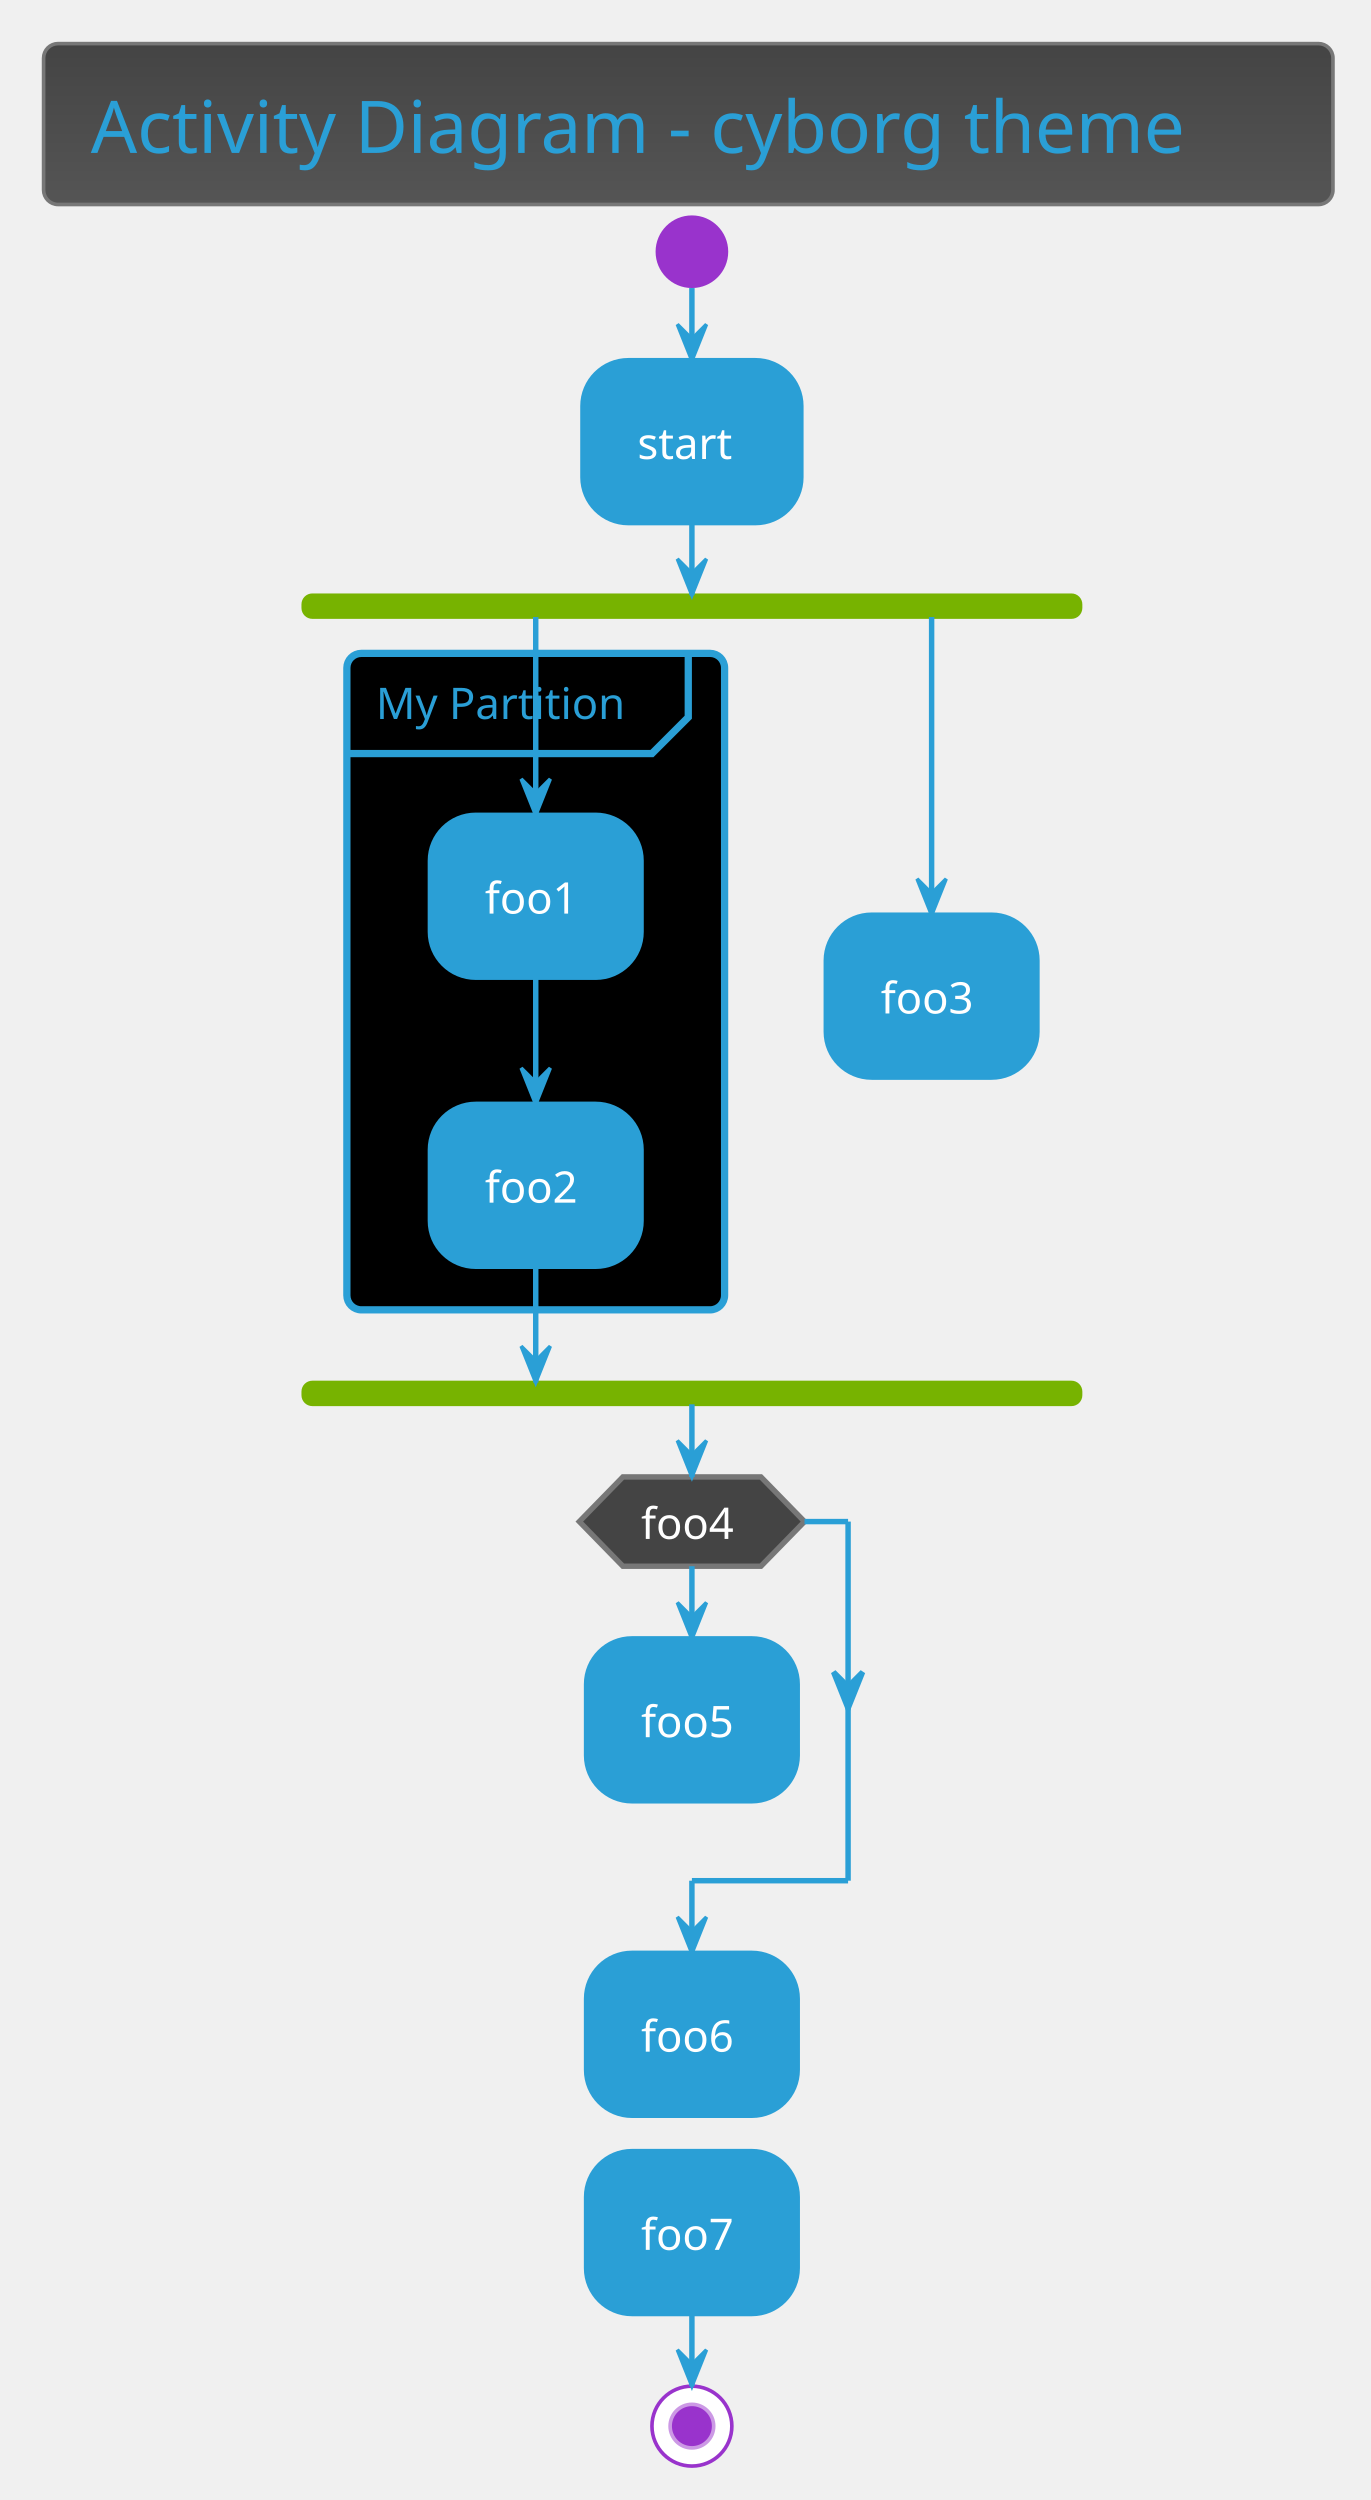
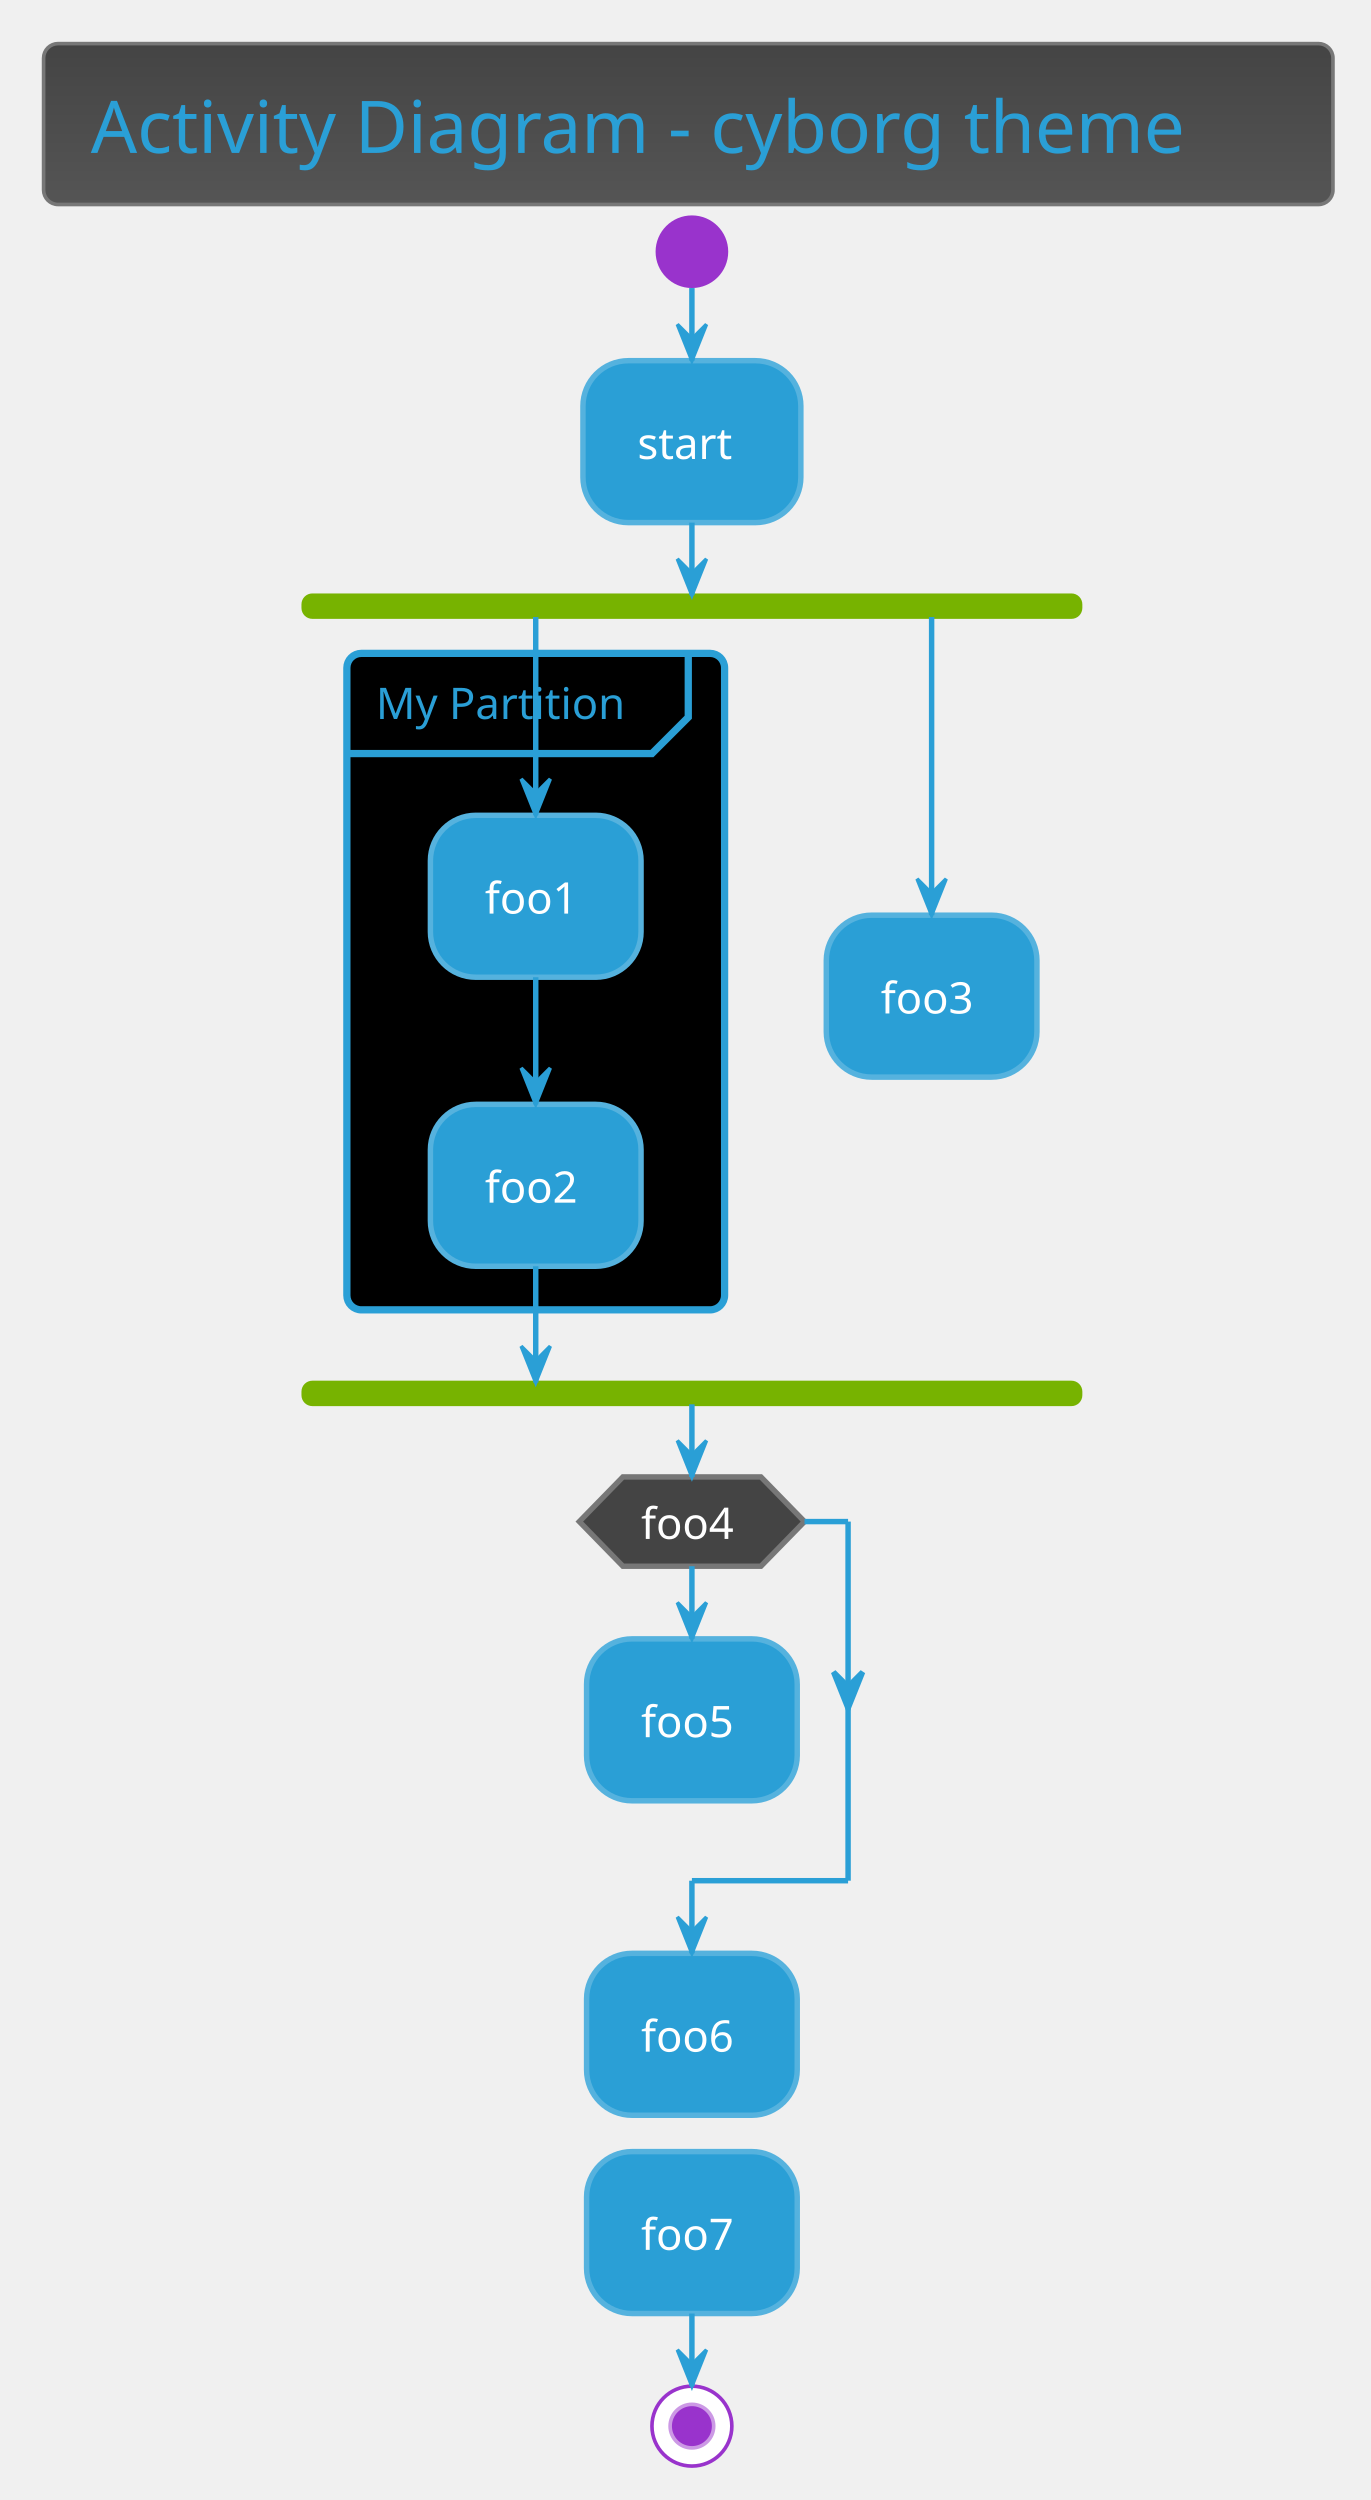
<svg xmlns="http://www.w3.org/2000/svg" contentScriptType="application/ecmascript" contentStyleType="text/css" height="717.708px" preserveAspectRatio="none" style="width:393px;height:717px;background:#000000;" version="1.1" viewBox="0 0 393 717" width="393.75px" zoomAndPan="magnify">
  <defs>
-     <linearGradient id="g1gif3j5vgxyyj0" x1="50%" x2="50%" y1="0%" y2="100%">
+     <linearGradient id="g1j8uptoxtij7g0" x1="50%" x2="50%" y1="0%" y2="100%">
      <stop offset="0%" stop-color="#444444" />
      <stop offset="100%" stop-color="#555555" />
    </linearGradient>
  </defs>
  <g>
-     <rect fill="url(#g1gif3j5vgxyyj0)" height="46.153" rx="4.167" ry="4.167" style="stroke: #777777; stroke-width: 1.042;" width="369.792" x="12.5" y="12.5" />
+     <rect fill="url(#g1j8uptoxtij7g0)" height="46.153" rx="4.167" ry="4.167" style="stroke: #777777; stroke-width: 1.042;" width="369.792" x="12.5" y="12.5" />
    <text fill="#2A9FD6" font-family="Verdana" font-size="20.833" lengthAdjust="spacingAndGlyphs" textLength="342.708" x="26.042" y="43.862">Activity Diagram - cyborg theme</text>
    <ellipse cx="198.438" cy="72.194" fill="#9933CC" rx="10.417" ry="10.417" style="stroke: none; stroke-width: 1.042;" />
-     <rect fill="#2A9FD6" height="46.442" rx="13.021" ry="13.021" style="stroke: #2A9FD6; stroke-width: 1.562;" width="62.5" x="167.188" y="103.444" />
+     <rect fill="#2A9FD6" height="46.442" rx="13.021" ry="13.021" style="stroke: #55B2DE; stroke-width: 1.562;" width="62.5" x="167.188" y="103.444" />
    <text fill="#FFFFFF" font-family="Verdana" font-size="12.5" lengthAdjust="spacingAndGlyphs" textLength="31.25" x="182.812" y="131.637">start</text>
    <rect fill="#77B300" height="6.25" rx="2.604" ry="2.604" style="stroke: #77B300; stroke-width: 1.042;" width="222.917" x="86.979" y="170.719" />
    <rect fill="#000000" height="188.283" rx="4.167" ry="4.167" style="stroke: #2A9FD6; stroke-width: 2.083;" width="108.333" x="99.479" y="187.386" />
    <path d="M197.396,188.428 L197.396,205.703 L186.979,216.119 L99.479,216.119 " fill="none" style="stroke: #2A9FD6; stroke-width: 2.083;" />
    <text fill="#2A9FD6" font-family="Verdana" font-size="12.5" lengthAdjust="spacingAndGlyphs" textLength="77.083" x="107.812" y="206.203">My Partition</text>
-     <rect fill="#2A9FD6" height="46.442" rx="13.021" ry="13.021" style="stroke: #2A9FD6; stroke-width: 1.562;" width="60.417" x="123.438" y="233.828" />
+     <rect fill="#2A9FD6" height="46.442" rx="13.021" ry="13.021" style="stroke: #55B2DE; stroke-width: 1.562;" width="60.417" x="123.438" y="233.828" />
    <text fill="#FFFFFF" font-family="Verdana" font-size="12.5" lengthAdjust="spacingAndGlyphs" textLength="29.167" x="139.062" y="262.02">foo1</text>
-     <rect fill="#2A9FD6" height="46.442" rx="13.021" ry="13.021" style="stroke: #2A9FD6; stroke-width: 1.562;" width="60.417" x="123.438" y="316.728" />
+     <rect fill="#2A9FD6" height="46.442" rx="13.021" ry="13.021" style="stroke: #55B2DE; stroke-width: 1.562;" width="60.417" x="123.438" y="316.728" />
    <text fill="#FFFFFF" font-family="Verdana" font-size="12.5" lengthAdjust="spacingAndGlyphs" textLength="29.167" x="139.062" y="344.92">foo2</text>
-     <rect fill="#2A9FD6" height="46.442" rx="13.021" ry="13.021" style="stroke: #2A9FD6; stroke-width: 1.562;" width="60.417" x="236.979" y="262.474" />
+     <rect fill="#2A9FD6" height="46.442" rx="13.021" ry="13.021" style="stroke: #55B2DE; stroke-width: 1.562;" width="60.417" x="236.979" y="262.474" />
    <text fill="#FFFFFF" font-family="Verdana" font-size="12.5" lengthAdjust="spacingAndGlyphs" textLength="29.167" x="252.604" y="290.666">foo3</text>
    <rect fill="#77B300" height="6.25" rx="2.604" ry="2.604" style="stroke: #77B300; stroke-width: 1.042;" width="222.917" x="86.979" y="396.503" />
-     <rect fill="#2A9FD6" height="46.442" rx="13.021" ry="13.021" style="stroke: #2A9FD6; stroke-width: 1.562;" width="60.417" x="168.229" y="470.028" />
+     <rect fill="#2A9FD6" height="46.442" rx="13.021" ry="13.021" style="stroke: #55B2DE; stroke-width: 1.562;" width="60.417" x="168.229" y="470.028" />
    <text fill="#FFFFFF" font-family="Verdana" font-size="12.5" lengthAdjust="spacingAndGlyphs" textLength="29.167" x="183.854" y="498.22">foo5</text>
    <polygon fill="#444444" points="178.646,423.586,218.229,423.586,230.729,436.39,218.229,449.194,178.646,449.194,166.146,436.39,178.646,423.586" style="stroke: #777777; stroke-width: 1.562;" />
    <text fill="#FFFFFF" font-family="Verdana" font-size="12.5" lengthAdjust="spacingAndGlyphs" textLength="29.167" x="183.854" y="441.361">foo4</text>
-     <rect fill="#2A9FD6" height="46.442" rx="13.021" ry="13.021" style="stroke: #2A9FD6; stroke-width: 1.562;" width="60.417" x="168.229" y="560.219" />
+     <rect fill="#2A9FD6" height="46.442" rx="13.021" ry="13.021" style="stroke: #55B2DE; stroke-width: 1.562;" width="60.417" x="168.229" y="560.219" />
    <text fill="#FFFFFF" font-family="Verdana" font-size="12.5" lengthAdjust="spacingAndGlyphs" textLength="29.167" x="183.854" y="588.412">foo6</text>
-     <rect fill="#2A9FD6" height="46.442" rx="13.021" ry="13.021" style="stroke: #2A9FD6; stroke-width: 1.562;" width="60.417" x="168.229" y="617.078" />
+     <rect fill="#2A9FD6" height="46.442" rx="13.021" ry="13.021" style="stroke: #55B2DE; stroke-width: 1.562;" width="60.417" x="168.229" y="617.078" />
    <text fill="#FFFFFF" font-family="Verdana" font-size="12.5" lengthAdjust="spacingAndGlyphs" textLength="29.167" x="183.854" y="645.27">foo7</text>
    <ellipse cx="198.438" cy="695.811" fill="#FFFFFF" rx="11.458" ry="11.458" style="stroke: #9933CC; stroke-width: 1.042;" />
    <ellipse cx="198.438" cy="695.811" fill="#9933CC" rx="6.25" ry="6.25" style="stroke: #CC99E5; stroke-width: 1.042;" />
    <line style="stroke: #2A9FD6; stroke-width: 1.562;" x1="198.438" x2="198.438" y1="82.611" y2="103.444" />
    <polygon fill="#2A9FD6" points="194.271,93.028,198.438,103.444,202.604,93.028,198.438,97.194" style="stroke: #2A9FD6; stroke-width: 1.042;" />
    <line style="stroke: #2A9FD6; stroke-width: 1.562;" x1="153.646" x2="153.646" y1="280.269" y2="316.728" />
    <polygon fill="#2A9FD6" points="149.479,306.311,153.646,316.728,157.812,306.311,153.646,310.478" style="stroke: #2A9FD6; stroke-width: 1.042;" />
    <line style="stroke: #2A9FD6; stroke-width: 1.562;" x1="153.646" x2="153.646" y1="176.969" y2="233.828" />
    <polygon fill="#2A9FD6" points="149.479,223.411,153.646,233.828,157.812,223.411,153.646,227.578" style="stroke: #2A9FD6; stroke-width: 1.042;" />
    <line style="stroke: #2A9FD6; stroke-width: 1.562;" x1="267.188" x2="267.188" y1="176.969" y2="262.474" />
    <polygon fill="#2A9FD6" points="263.021,252.057,267.188,262.474,271.354,252.057,267.188,256.224" style="stroke: #2A9FD6; stroke-width: 1.042;" />
    <line style="stroke: #2A9FD6; stroke-width: 1.562;" x1="153.646" x2="153.646" y1="363.169" y2="396.503" />
    <polygon fill="#2A9FD6" points="149.479,386.086,153.646,396.503,157.812,386.086,153.646,390.253" style="stroke: #2A9FD6; stroke-width: 1.042;" />
    <line style="stroke: #2A9FD6; stroke-width: 1.562;" x1="198.438" x2="198.438" y1="149.886" y2="170.719" />
    <polygon fill="#2A9FD6" points="194.271,160.303,198.438,170.719,202.604,160.303,198.438,164.469" style="stroke: #2A9FD6; stroke-width: 1.042;" />
    <line style="stroke: #2A9FD6; stroke-width: 1.562;" x1="198.438" x2="198.438" y1="449.194" y2="470.028" />
    <polygon fill="#2A9FD6" points="194.271,459.611,198.438,470.028,202.604,459.611,198.438,463.778" style="stroke: #2A9FD6; stroke-width: 1.042;" />
    <line style="stroke: #2A9FD6; stroke-width: 1.562;" x1="230.729" x2="243.229" y1="436.39" y2="436.39" />
    <polygon fill="#2A9FD6" points="239.062,479.555,243.229,489.971,247.396,479.555,243.229,483.721" style="stroke: #2A9FD6; stroke-width: 1.562;" />
    <line style="stroke: #2A9FD6; stroke-width: 1.562;" x1="243.229" x2="243.229" y1="436.39" y2="539.386" />
    <line style="stroke: #2A9FD6; stroke-width: 1.562;" x1="243.229" x2="198.438" y1="539.386" y2="539.386" />
    <line style="stroke: #2A9FD6; stroke-width: 1.562;" x1="198.438" x2="198.438" y1="539.386" y2="560.219" />
    <polygon fill="#2A9FD6" points="194.271,549.803,198.438,560.219,202.604,549.803,198.438,553.969" style="stroke: #2A9FD6; stroke-width: 1.042;" />
    <line style="stroke: #2A9FD6; stroke-width: 1.562;" x1="198.438" x2="198.438" y1="402.753" y2="423.586" />
    <polygon fill="#2A9FD6" points="194.271,413.169,198.438,423.586,202.604,413.169,198.438,417.336" style="stroke: #2A9FD6; stroke-width: 1.042;" />
    <line style="stroke: #2A9FD6; stroke-width: 1.562;" x1="198.438" x2="198.438" y1="663.519" y2="684.353" />
    <polygon fill="#2A9FD6" points="194.271,673.936,198.438,684.353,202.604,673.936,198.438,678.103" style="stroke: #2A9FD6; stroke-width: 1.042;" />
  </g>
</svg>
